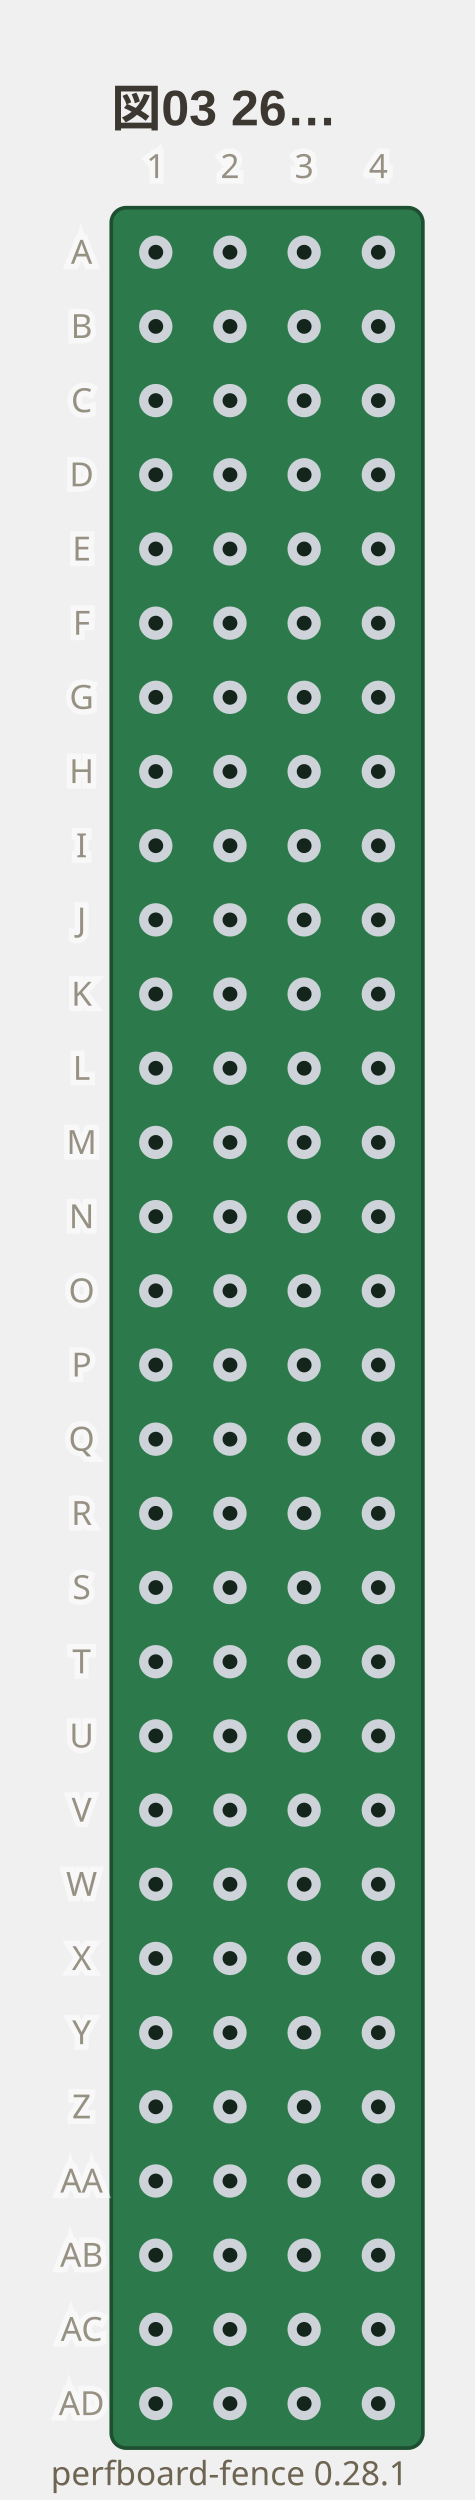
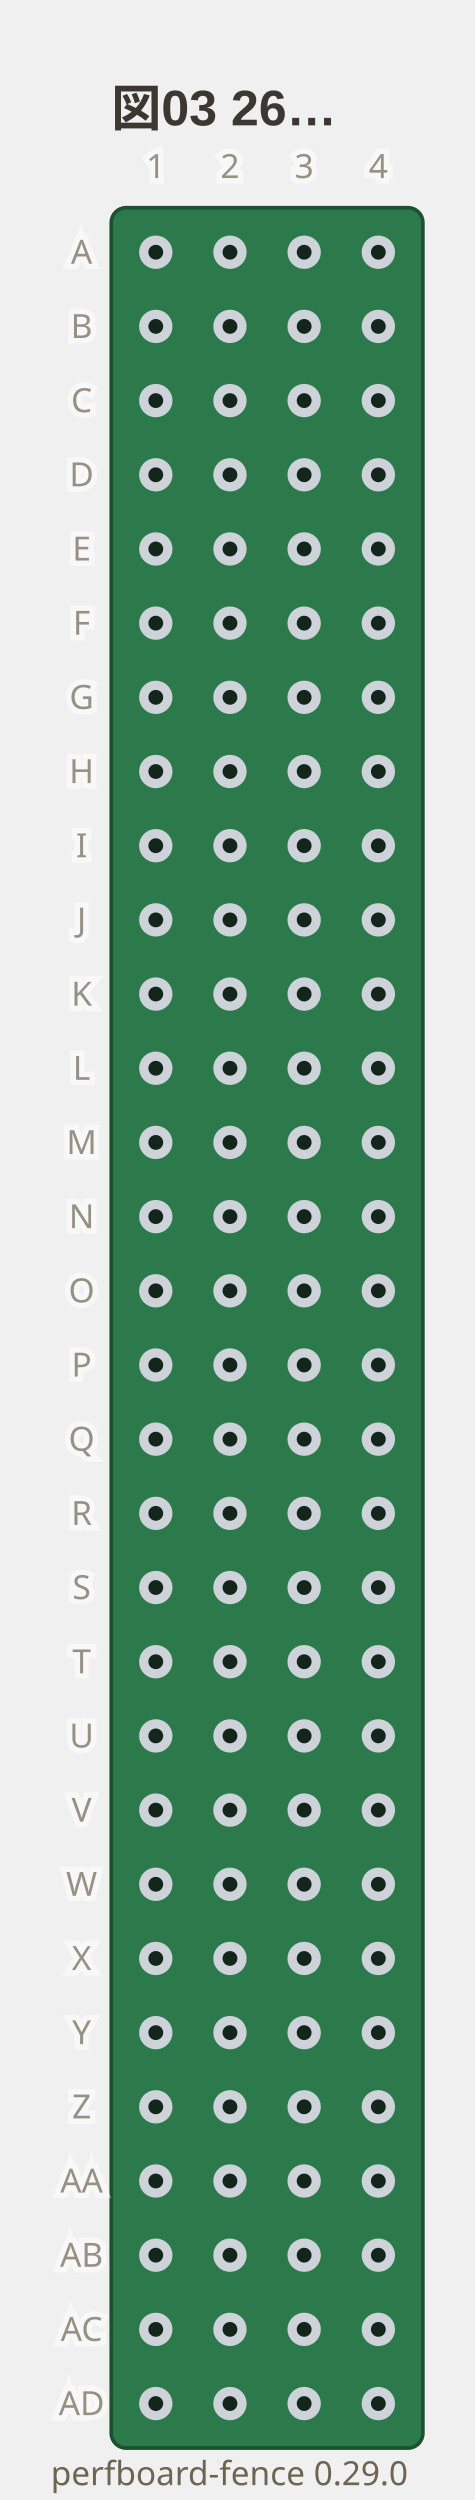
- <svg xmlns="http://www.w3.org/2000/svg" viewBox="0 0 128 674" width="128" height="674" data-perfboard-fence="0.28.1" role="img">
+ <svg xmlns="http://www.w3.org/2000/svg" viewBox="0 0 128 674" width="128" height="674" data-perfboard-fence="0.29.0" role="img">
  <text x="30" y="34" text-anchor="start" font-family="'Segoe UI', 'Helvetica Neue', Arial, 'Noto Sans', 'Hiragino Sans', 'Yu Gothic UI', 'Noto Sans CJK JP', sans-serif" fill="#3c3730" font-size="13.5" font-weight="600">図03 26…</text>
  <rect x="30" y="56" width="84" height="604" rx="4" fill="#2c7a4b" stroke="#1d4f31" stroke-width="1" />
  <circle cx="42" cy="68" r="3.25" fill="#14261c" stroke="#cdd3d9" stroke-width="2.5" />
  <circle cx="62" cy="68" r="3.25" fill="#14261c" stroke="#cdd3d9" stroke-width="2.5" />
  <circle cx="82" cy="68" r="3.25" fill="#14261c" stroke="#cdd3d9" stroke-width="2.5" />
  <circle cx="102" cy="68" r="3.25" fill="#14261c" stroke="#cdd3d9" stroke-width="2.5" />
  <circle cx="42" cy="88" r="3.25" fill="#14261c" stroke="#cdd3d9" stroke-width="2.5" />
  <circle cx="62" cy="88" r="3.25" fill="#14261c" stroke="#cdd3d9" stroke-width="2.5" />
  <circle cx="82" cy="88" r="3.25" fill="#14261c" stroke="#cdd3d9" stroke-width="2.5" />
  <circle cx="102" cy="88" r="3.25" fill="#14261c" stroke="#cdd3d9" stroke-width="2.5" />
  <circle cx="42" cy="108" r="3.25" fill="#14261c" stroke="#cdd3d9" stroke-width="2.5" />
  <circle cx="62" cy="108" r="3.25" fill="#14261c" stroke="#cdd3d9" stroke-width="2.5" />
  <circle cx="82" cy="108" r="3.25" fill="#14261c" stroke="#cdd3d9" stroke-width="2.5" />
  <circle cx="102" cy="108" r="3.25" fill="#14261c" stroke="#cdd3d9" stroke-width="2.5" />
  <circle cx="42" cy="128" r="3.25" fill="#14261c" stroke="#cdd3d9" stroke-width="2.5" />
  <circle cx="62" cy="128" r="3.25" fill="#14261c" stroke="#cdd3d9" stroke-width="2.5" />
  <circle cx="82" cy="128" r="3.25" fill="#14261c" stroke="#cdd3d9" stroke-width="2.5" />
  <circle cx="102" cy="128" r="3.25" fill="#14261c" stroke="#cdd3d9" stroke-width="2.5" />
  <circle cx="42" cy="148" r="3.25" fill="#14261c" stroke="#cdd3d9" stroke-width="2.5" />
  <circle cx="62" cy="148" r="3.25" fill="#14261c" stroke="#cdd3d9" stroke-width="2.5" />
  <circle cx="82" cy="148" r="3.25" fill="#14261c" stroke="#cdd3d9" stroke-width="2.5" />
  <circle cx="102" cy="148" r="3.25" fill="#14261c" stroke="#cdd3d9" stroke-width="2.5" />
  <circle cx="42" cy="168" r="3.25" fill="#14261c" stroke="#cdd3d9" stroke-width="2.5" />
  <circle cx="62" cy="168" r="3.25" fill="#14261c" stroke="#cdd3d9" stroke-width="2.5" />
  <circle cx="82" cy="168" r="3.25" fill="#14261c" stroke="#cdd3d9" stroke-width="2.5" />
  <circle cx="102" cy="168" r="3.25" fill="#14261c" stroke="#cdd3d9" stroke-width="2.5" />
  <circle cx="42" cy="188" r="3.25" fill="#14261c" stroke="#cdd3d9" stroke-width="2.5" />
  <circle cx="62" cy="188" r="3.25" fill="#14261c" stroke="#cdd3d9" stroke-width="2.5" />
  <circle cx="82" cy="188" r="3.25" fill="#14261c" stroke="#cdd3d9" stroke-width="2.5" />
  <circle cx="102" cy="188" r="3.25" fill="#14261c" stroke="#cdd3d9" stroke-width="2.5" />
  <circle cx="42" cy="208" r="3.25" fill="#14261c" stroke="#cdd3d9" stroke-width="2.5" />
  <circle cx="62" cy="208" r="3.25" fill="#14261c" stroke="#cdd3d9" stroke-width="2.5" />
  <circle cx="82" cy="208" r="3.25" fill="#14261c" stroke="#cdd3d9" stroke-width="2.5" />
  <circle cx="102" cy="208" r="3.25" fill="#14261c" stroke="#cdd3d9" stroke-width="2.5" />
  <circle cx="42" cy="228" r="3.25" fill="#14261c" stroke="#cdd3d9" stroke-width="2.5" />
  <circle cx="62" cy="228" r="3.25" fill="#14261c" stroke="#cdd3d9" stroke-width="2.5" />
  <circle cx="82" cy="228" r="3.25" fill="#14261c" stroke="#cdd3d9" stroke-width="2.5" />
  <circle cx="102" cy="228" r="3.25" fill="#14261c" stroke="#cdd3d9" stroke-width="2.5" />
  <circle cx="42" cy="248" r="3.25" fill="#14261c" stroke="#cdd3d9" stroke-width="2.5" />
  <circle cx="62" cy="248" r="3.25" fill="#14261c" stroke="#cdd3d9" stroke-width="2.5" />
  <circle cx="82" cy="248" r="3.25" fill="#14261c" stroke="#cdd3d9" stroke-width="2.5" />
  <circle cx="102" cy="248" r="3.25" fill="#14261c" stroke="#cdd3d9" stroke-width="2.5" />
  <circle cx="42" cy="268" r="3.25" fill="#14261c" stroke="#cdd3d9" stroke-width="2.5" />
  <circle cx="62" cy="268" r="3.25" fill="#14261c" stroke="#cdd3d9" stroke-width="2.5" />
  <circle cx="82" cy="268" r="3.25" fill="#14261c" stroke="#cdd3d9" stroke-width="2.5" />
  <circle cx="102" cy="268" r="3.25" fill="#14261c" stroke="#cdd3d9" stroke-width="2.5" />
  <circle cx="42" cy="288" r="3.25" fill="#14261c" stroke="#cdd3d9" stroke-width="2.5" />
  <circle cx="62" cy="288" r="3.25" fill="#14261c" stroke="#cdd3d9" stroke-width="2.5" />
  <circle cx="82" cy="288" r="3.25" fill="#14261c" stroke="#cdd3d9" stroke-width="2.5" />
  <circle cx="102" cy="288" r="3.25" fill="#14261c" stroke="#cdd3d9" stroke-width="2.5" />
  <circle cx="42" cy="308" r="3.25" fill="#14261c" stroke="#cdd3d9" stroke-width="2.5" />
  <circle cx="62" cy="308" r="3.25" fill="#14261c" stroke="#cdd3d9" stroke-width="2.5" />
  <circle cx="82" cy="308" r="3.25" fill="#14261c" stroke="#cdd3d9" stroke-width="2.5" />
  <circle cx="102" cy="308" r="3.25" fill="#14261c" stroke="#cdd3d9" stroke-width="2.5" />
  <circle cx="42" cy="328" r="3.25" fill="#14261c" stroke="#cdd3d9" stroke-width="2.5" />
  <circle cx="62" cy="328" r="3.25" fill="#14261c" stroke="#cdd3d9" stroke-width="2.5" />
  <circle cx="82" cy="328" r="3.25" fill="#14261c" stroke="#cdd3d9" stroke-width="2.5" />
  <circle cx="102" cy="328" r="3.25" fill="#14261c" stroke="#cdd3d9" stroke-width="2.5" />
  <circle cx="42" cy="348" r="3.25" fill="#14261c" stroke="#cdd3d9" stroke-width="2.5" />
  <circle cx="62" cy="348" r="3.25" fill="#14261c" stroke="#cdd3d9" stroke-width="2.5" />
  <circle cx="82" cy="348" r="3.25" fill="#14261c" stroke="#cdd3d9" stroke-width="2.5" />
  <circle cx="102" cy="348" r="3.25" fill="#14261c" stroke="#cdd3d9" stroke-width="2.5" />
  <circle cx="42" cy="368" r="3.25" fill="#14261c" stroke="#cdd3d9" stroke-width="2.5" />
  <circle cx="62" cy="368" r="3.25" fill="#14261c" stroke="#cdd3d9" stroke-width="2.5" />
  <circle cx="82" cy="368" r="3.25" fill="#14261c" stroke="#cdd3d9" stroke-width="2.5" />
  <circle cx="102" cy="368" r="3.25" fill="#14261c" stroke="#cdd3d9" stroke-width="2.5" />
  <circle cx="42" cy="388" r="3.25" fill="#14261c" stroke="#cdd3d9" stroke-width="2.5" />
  <circle cx="62" cy="388" r="3.25" fill="#14261c" stroke="#cdd3d9" stroke-width="2.5" />
  <circle cx="82" cy="388" r="3.25" fill="#14261c" stroke="#cdd3d9" stroke-width="2.5" />
  <circle cx="102" cy="388" r="3.25" fill="#14261c" stroke="#cdd3d9" stroke-width="2.5" />
  <circle cx="42" cy="408" r="3.25" fill="#14261c" stroke="#cdd3d9" stroke-width="2.5" />
  <circle cx="62" cy="408" r="3.25" fill="#14261c" stroke="#cdd3d9" stroke-width="2.5" />
  <circle cx="82" cy="408" r="3.25" fill="#14261c" stroke="#cdd3d9" stroke-width="2.5" />
  <circle cx="102" cy="408" r="3.25" fill="#14261c" stroke="#cdd3d9" stroke-width="2.5" />
  <circle cx="42" cy="428" r="3.25" fill="#14261c" stroke="#cdd3d9" stroke-width="2.5" />
  <circle cx="62" cy="428" r="3.25" fill="#14261c" stroke="#cdd3d9" stroke-width="2.5" />
  <circle cx="82" cy="428" r="3.25" fill="#14261c" stroke="#cdd3d9" stroke-width="2.5" />
  <circle cx="102" cy="428" r="3.25" fill="#14261c" stroke="#cdd3d9" stroke-width="2.5" />
  <circle cx="42" cy="448" r="3.25" fill="#14261c" stroke="#cdd3d9" stroke-width="2.5" />
  <circle cx="62" cy="448" r="3.25" fill="#14261c" stroke="#cdd3d9" stroke-width="2.5" />
  <circle cx="82" cy="448" r="3.25" fill="#14261c" stroke="#cdd3d9" stroke-width="2.5" />
  <circle cx="102" cy="448" r="3.25" fill="#14261c" stroke="#cdd3d9" stroke-width="2.5" />
  <circle cx="42" cy="468" r="3.25" fill="#14261c" stroke="#cdd3d9" stroke-width="2.5" />
  <circle cx="62" cy="468" r="3.25" fill="#14261c" stroke="#cdd3d9" stroke-width="2.5" />
  <circle cx="82" cy="468" r="3.25" fill="#14261c" stroke="#cdd3d9" stroke-width="2.5" />
  <circle cx="102" cy="468" r="3.25" fill="#14261c" stroke="#cdd3d9" stroke-width="2.5" />
  <circle cx="42" cy="488" r="3.25" fill="#14261c" stroke="#cdd3d9" stroke-width="2.5" />
  <circle cx="62" cy="488" r="3.25" fill="#14261c" stroke="#cdd3d9" stroke-width="2.5" />
  <circle cx="82" cy="488" r="3.25" fill="#14261c" stroke="#cdd3d9" stroke-width="2.5" />
  <circle cx="102" cy="488" r="3.25" fill="#14261c" stroke="#cdd3d9" stroke-width="2.5" />
  <circle cx="42" cy="508" r="3.25" fill="#14261c" stroke="#cdd3d9" stroke-width="2.5" />
  <circle cx="62" cy="508" r="3.25" fill="#14261c" stroke="#cdd3d9" stroke-width="2.5" />
  <circle cx="82" cy="508" r="3.25" fill="#14261c" stroke="#cdd3d9" stroke-width="2.5" />
  <circle cx="102" cy="508" r="3.25" fill="#14261c" stroke="#cdd3d9" stroke-width="2.5" />
  <circle cx="42" cy="528" r="3.25" fill="#14261c" stroke="#cdd3d9" stroke-width="2.5" />
  <circle cx="62" cy="528" r="3.25" fill="#14261c" stroke="#cdd3d9" stroke-width="2.5" />
  <circle cx="82" cy="528" r="3.25" fill="#14261c" stroke="#cdd3d9" stroke-width="2.5" />
  <circle cx="102" cy="528" r="3.25" fill="#14261c" stroke="#cdd3d9" stroke-width="2.5" />
  <circle cx="42" cy="548" r="3.25" fill="#14261c" stroke="#cdd3d9" stroke-width="2.5" />
  <circle cx="62" cy="548" r="3.25" fill="#14261c" stroke="#cdd3d9" stroke-width="2.5" />
  <circle cx="82" cy="548" r="3.25" fill="#14261c" stroke="#cdd3d9" stroke-width="2.5" />
  <circle cx="102" cy="548" r="3.25" fill="#14261c" stroke="#cdd3d9" stroke-width="2.5" />
  <circle cx="42" cy="568" r="3.25" fill="#14261c" stroke="#cdd3d9" stroke-width="2.5" />
  <circle cx="62" cy="568" r="3.25" fill="#14261c" stroke="#cdd3d9" stroke-width="2.5" />
  <circle cx="82" cy="568" r="3.25" fill="#14261c" stroke="#cdd3d9" stroke-width="2.5" />
  <circle cx="102" cy="568" r="3.25" fill="#14261c" stroke="#cdd3d9" stroke-width="2.5" />
  <circle cx="42" cy="588" r="3.25" fill="#14261c" stroke="#cdd3d9" stroke-width="2.5" />
  <circle cx="62" cy="588" r="3.25" fill="#14261c" stroke="#cdd3d9" stroke-width="2.5" />
  <circle cx="82" cy="588" r="3.25" fill="#14261c" stroke="#cdd3d9" stroke-width="2.5" />
  <circle cx="102" cy="588" r="3.25" fill="#14261c" stroke="#cdd3d9" stroke-width="2.5" />
  <circle cx="42" cy="608" r="3.25" fill="#14261c" stroke="#cdd3d9" stroke-width="2.5" />
  <circle cx="62" cy="608" r="3.25" fill="#14261c" stroke="#cdd3d9" stroke-width="2.5" />
  <circle cx="82" cy="608" r="3.25" fill="#14261c" stroke="#cdd3d9" stroke-width="2.5" />
  <circle cx="102" cy="608" r="3.25" fill="#14261c" stroke="#cdd3d9" stroke-width="2.5" />
  <circle cx="42" cy="628" r="3.25" fill="#14261c" stroke="#cdd3d9" stroke-width="2.5" />
  <circle cx="62" cy="628" r="3.25" fill="#14261c" stroke="#cdd3d9" stroke-width="2.5" />
  <circle cx="82" cy="628" r="3.25" fill="#14261c" stroke="#cdd3d9" stroke-width="2.5" />
  <circle cx="102" cy="628" r="3.25" fill="#14261c" stroke="#cdd3d9" stroke-width="2.5" />
  <circle cx="42" cy="648" r="3.25" fill="#14261c" stroke="#cdd3d9" stroke-width="2.5" />
  <circle cx="62" cy="648" r="3.25" fill="#14261c" stroke="#cdd3d9" stroke-width="2.5" />
  <circle cx="82" cy="648" r="3.25" fill="#14261c" stroke="#cdd3d9" stroke-width="2.5" />
  <circle cx="102" cy="648" r="3.25" fill="#14261c" stroke="#cdd3d9" stroke-width="2.5" />
  <text x="22" y="68" text-anchor="middle" font-family="ui-sans-serif, system-ui, sans-serif" stroke="#ffffff" stroke-width="3" fill="#ffffff" font-size="9" dominant-baseline="middle" opacity="0.5" aria-hidden="true">A</text>
  <text x="22" y="68" text-anchor="middle" font-family="ui-sans-serif, system-ui, sans-serif" fill="#6d6552" font-size="9" dominant-baseline="middle" opacity="0.7">A</text>
  <text x="22" y="88" text-anchor="middle" font-family="ui-sans-serif, system-ui, sans-serif" stroke="#ffffff" stroke-width="3" fill="#ffffff" font-size="9" dominant-baseline="middle" opacity="0.5" aria-hidden="true">B</text>
  <text x="22" y="88" text-anchor="middle" font-family="ui-sans-serif, system-ui, sans-serif" fill="#6d6552" font-size="9" dominant-baseline="middle" opacity="0.7">B</text>
  <text x="22" y="108" text-anchor="middle" font-family="ui-sans-serif, system-ui, sans-serif" stroke="#ffffff" stroke-width="3" fill="#ffffff" font-size="9" dominant-baseline="middle" opacity="0.5" aria-hidden="true">C</text>
  <text x="22" y="108" text-anchor="middle" font-family="ui-sans-serif, system-ui, sans-serif" fill="#6d6552" font-size="9" dominant-baseline="middle" opacity="0.7">C</text>
  <text x="22" y="128" text-anchor="middle" font-family="ui-sans-serif, system-ui, sans-serif" stroke="#ffffff" stroke-width="3" fill="#ffffff" font-size="9" dominant-baseline="middle" opacity="0.5" aria-hidden="true">D</text>
  <text x="22" y="128" text-anchor="middle" font-family="ui-sans-serif, system-ui, sans-serif" fill="#6d6552" font-size="9" dominant-baseline="middle" opacity="0.7">D</text>
  <text x="22" y="148" text-anchor="middle" font-family="ui-sans-serif, system-ui, sans-serif" stroke="#ffffff" stroke-width="3" fill="#ffffff" font-size="9" dominant-baseline="middle" opacity="0.5" aria-hidden="true">E</text>
  <text x="22" y="148" text-anchor="middle" font-family="ui-sans-serif, system-ui, sans-serif" fill="#6d6552" font-size="9" dominant-baseline="middle" opacity="0.7">E</text>
  <text x="22" y="168" text-anchor="middle" font-family="ui-sans-serif, system-ui, sans-serif" stroke="#ffffff" stroke-width="3" fill="#ffffff" font-size="9" dominant-baseline="middle" opacity="0.5" aria-hidden="true">F</text>
  <text x="22" y="168" text-anchor="middle" font-family="ui-sans-serif, system-ui, sans-serif" fill="#6d6552" font-size="9" dominant-baseline="middle" opacity="0.7">F</text>
  <text x="22" y="188" text-anchor="middle" font-family="ui-sans-serif, system-ui, sans-serif" stroke="#ffffff" stroke-width="3" fill="#ffffff" font-size="9" dominant-baseline="middle" opacity="0.5" aria-hidden="true">G</text>
  <text x="22" y="188" text-anchor="middle" font-family="ui-sans-serif, system-ui, sans-serif" fill="#6d6552" font-size="9" dominant-baseline="middle" opacity="0.7">G</text>
  <text x="22" y="208" text-anchor="middle" font-family="ui-sans-serif, system-ui, sans-serif" stroke="#ffffff" stroke-width="3" fill="#ffffff" font-size="9" dominant-baseline="middle" opacity="0.5" aria-hidden="true">H</text>
  <text x="22" y="208" text-anchor="middle" font-family="ui-sans-serif, system-ui, sans-serif" fill="#6d6552" font-size="9" dominant-baseline="middle" opacity="0.7">H</text>
  <text x="22" y="228" text-anchor="middle" font-family="ui-sans-serif, system-ui, sans-serif" stroke="#ffffff" stroke-width="3" fill="#ffffff" font-size="9" dominant-baseline="middle" opacity="0.5" aria-hidden="true">I</text>
  <text x="22" y="228" text-anchor="middle" font-family="ui-sans-serif, system-ui, sans-serif" fill="#6d6552" font-size="9" dominant-baseline="middle" opacity="0.7">I</text>
  <text x="22" y="248" text-anchor="middle" font-family="ui-sans-serif, system-ui, sans-serif" stroke="#ffffff" stroke-width="3" fill="#ffffff" font-size="9" dominant-baseline="middle" opacity="0.5" aria-hidden="true">J</text>
  <text x="22" y="248" text-anchor="middle" font-family="ui-sans-serif, system-ui, sans-serif" fill="#6d6552" font-size="9" dominant-baseline="middle" opacity="0.7">J</text>
  <text x="22" y="268" text-anchor="middle" font-family="ui-sans-serif, system-ui, sans-serif" stroke="#ffffff" stroke-width="3" fill="#ffffff" font-size="9" dominant-baseline="middle" opacity="0.5" aria-hidden="true">K</text>
  <text x="22" y="268" text-anchor="middle" font-family="ui-sans-serif, system-ui, sans-serif" fill="#6d6552" font-size="9" dominant-baseline="middle" opacity="0.7">K</text>
  <text x="22" y="288" text-anchor="middle" font-family="ui-sans-serif, system-ui, sans-serif" stroke="#ffffff" stroke-width="3" fill="#ffffff" font-size="9" dominant-baseline="middle" opacity="0.5" aria-hidden="true">L</text>
  <text x="22" y="288" text-anchor="middle" font-family="ui-sans-serif, system-ui, sans-serif" fill="#6d6552" font-size="9" dominant-baseline="middle" opacity="0.7">L</text>
  <text x="22" y="308" text-anchor="middle" font-family="ui-sans-serif, system-ui, sans-serif" stroke="#ffffff" stroke-width="3" fill="#ffffff" font-size="9" dominant-baseline="middle" opacity="0.5" aria-hidden="true">M</text>
  <text x="22" y="308" text-anchor="middle" font-family="ui-sans-serif, system-ui, sans-serif" fill="#6d6552" font-size="9" dominant-baseline="middle" opacity="0.7">M</text>
  <text x="22" y="328" text-anchor="middle" font-family="ui-sans-serif, system-ui, sans-serif" stroke="#ffffff" stroke-width="3" fill="#ffffff" font-size="9" dominant-baseline="middle" opacity="0.5" aria-hidden="true">N</text>
  <text x="22" y="328" text-anchor="middle" font-family="ui-sans-serif, system-ui, sans-serif" fill="#6d6552" font-size="9" dominant-baseline="middle" opacity="0.7">N</text>
  <text x="22" y="348" text-anchor="middle" font-family="ui-sans-serif, system-ui, sans-serif" stroke="#ffffff" stroke-width="3" fill="#ffffff" font-size="9" dominant-baseline="middle" opacity="0.5" aria-hidden="true">O</text>
  <text x="22" y="348" text-anchor="middle" font-family="ui-sans-serif, system-ui, sans-serif" fill="#6d6552" font-size="9" dominant-baseline="middle" opacity="0.7">O</text>
  <text x="22" y="368" text-anchor="middle" font-family="ui-sans-serif, system-ui, sans-serif" stroke="#ffffff" stroke-width="3" fill="#ffffff" font-size="9" dominant-baseline="middle" opacity="0.5" aria-hidden="true">P</text>
  <text x="22" y="368" text-anchor="middle" font-family="ui-sans-serif, system-ui, sans-serif" fill="#6d6552" font-size="9" dominant-baseline="middle" opacity="0.7">P</text>
  <text x="22" y="388" text-anchor="middle" font-family="ui-sans-serif, system-ui, sans-serif" stroke="#ffffff" stroke-width="3" fill="#ffffff" font-size="9" dominant-baseline="middle" opacity="0.5" aria-hidden="true">Q</text>
  <text x="22" y="388" text-anchor="middle" font-family="ui-sans-serif, system-ui, sans-serif" fill="#6d6552" font-size="9" dominant-baseline="middle" opacity="0.7">Q</text>
  <text x="22" y="408" text-anchor="middle" font-family="ui-sans-serif, system-ui, sans-serif" stroke="#ffffff" stroke-width="3" fill="#ffffff" font-size="9" dominant-baseline="middle" opacity="0.5" aria-hidden="true">R</text>
  <text x="22" y="408" text-anchor="middle" font-family="ui-sans-serif, system-ui, sans-serif" fill="#6d6552" font-size="9" dominant-baseline="middle" opacity="0.7">R</text>
  <text x="22" y="428" text-anchor="middle" font-family="ui-sans-serif, system-ui, sans-serif" stroke="#ffffff" stroke-width="3" fill="#ffffff" font-size="9" dominant-baseline="middle" opacity="0.5" aria-hidden="true">S</text>
  <text x="22" y="428" text-anchor="middle" font-family="ui-sans-serif, system-ui, sans-serif" fill="#6d6552" font-size="9" dominant-baseline="middle" opacity="0.7">S</text>
  <text x="22" y="448" text-anchor="middle" font-family="ui-sans-serif, system-ui, sans-serif" stroke="#ffffff" stroke-width="3" fill="#ffffff" font-size="9" dominant-baseline="middle" opacity="0.5" aria-hidden="true">T</text>
  <text x="22" y="448" text-anchor="middle" font-family="ui-sans-serif, system-ui, sans-serif" fill="#6d6552" font-size="9" dominant-baseline="middle" opacity="0.7">T</text>
  <text x="22" y="468" text-anchor="middle" font-family="ui-sans-serif, system-ui, sans-serif" stroke="#ffffff" stroke-width="3" fill="#ffffff" font-size="9" dominant-baseline="middle" opacity="0.5" aria-hidden="true">U</text>
  <text x="22" y="468" text-anchor="middle" font-family="ui-sans-serif, system-ui, sans-serif" fill="#6d6552" font-size="9" dominant-baseline="middle" opacity="0.7">U</text>
  <text x="22" y="488" text-anchor="middle" font-family="ui-sans-serif, system-ui, sans-serif" stroke="#ffffff" stroke-width="3" fill="#ffffff" font-size="9" dominant-baseline="middle" opacity="0.5" aria-hidden="true">V</text>
  <text x="22" y="488" text-anchor="middle" font-family="ui-sans-serif, system-ui, sans-serif" fill="#6d6552" font-size="9" dominant-baseline="middle" opacity="0.7">V</text>
  <text x="22" y="508" text-anchor="middle" font-family="ui-sans-serif, system-ui, sans-serif" stroke="#ffffff" stroke-width="3" fill="#ffffff" font-size="9" dominant-baseline="middle" opacity="0.5" aria-hidden="true">W</text>
  <text x="22" y="508" text-anchor="middle" font-family="ui-sans-serif, system-ui, sans-serif" fill="#6d6552" font-size="9" dominant-baseline="middle" opacity="0.7">W</text>
  <text x="22" y="528" text-anchor="middle" font-family="ui-sans-serif, system-ui, sans-serif" stroke="#ffffff" stroke-width="3" fill="#ffffff" font-size="9" dominant-baseline="middle" opacity="0.5" aria-hidden="true">X</text>
  <text x="22" y="528" text-anchor="middle" font-family="ui-sans-serif, system-ui, sans-serif" fill="#6d6552" font-size="9" dominant-baseline="middle" opacity="0.7">X</text>
  <text x="22" y="548" text-anchor="middle" font-family="ui-sans-serif, system-ui, sans-serif" stroke="#ffffff" stroke-width="3" fill="#ffffff" font-size="9" dominant-baseline="middle" opacity="0.5" aria-hidden="true">Y</text>
  <text x="22" y="548" text-anchor="middle" font-family="ui-sans-serif, system-ui, sans-serif" fill="#6d6552" font-size="9" dominant-baseline="middle" opacity="0.7">Y</text>
  <text x="22" y="568" text-anchor="middle" font-family="ui-sans-serif, system-ui, sans-serif" stroke="#ffffff" stroke-width="3" fill="#ffffff" font-size="9" dominant-baseline="middle" opacity="0.5" aria-hidden="true">Z</text>
  <text x="22" y="568" text-anchor="middle" font-family="ui-sans-serif, system-ui, sans-serif" fill="#6d6552" font-size="9" dominant-baseline="middle" opacity="0.7">Z</text>
  <text x="22" y="588" text-anchor="middle" font-family="ui-sans-serif, system-ui, sans-serif" stroke="#ffffff" stroke-width="3" fill="#ffffff" font-size="9" dominant-baseline="middle" opacity="0.5" aria-hidden="true">AA</text>
  <text x="22" y="588" text-anchor="middle" font-family="ui-sans-serif, system-ui, sans-serif" fill="#6d6552" font-size="9" dominant-baseline="middle" opacity="0.7">AA</text>
  <text x="22" y="608" text-anchor="middle" font-family="ui-sans-serif, system-ui, sans-serif" stroke="#ffffff" stroke-width="3" fill="#ffffff" font-size="9" dominant-baseline="middle" opacity="0.5" aria-hidden="true">AB</text>
  <text x="22" y="608" text-anchor="middle" font-family="ui-sans-serif, system-ui, sans-serif" fill="#6d6552" font-size="9" dominant-baseline="middle" opacity="0.7">AB</text>
  <text x="22" y="628" text-anchor="middle" font-family="ui-sans-serif, system-ui, sans-serif" stroke="#ffffff" stroke-width="3" fill="#ffffff" font-size="9" dominant-baseline="middle" opacity="0.5" aria-hidden="true">AC</text>
  <text x="22" y="628" text-anchor="middle" font-family="ui-sans-serif, system-ui, sans-serif" fill="#6d6552" font-size="9" dominant-baseline="middle" opacity="0.7">AC</text>
  <text x="22" y="648" text-anchor="middle" font-family="ui-sans-serif, system-ui, sans-serif" stroke="#ffffff" stroke-width="3" fill="#ffffff" font-size="9" dominant-baseline="middle" opacity="0.5" aria-hidden="true">AD</text>
  <text x="22" y="648" text-anchor="middle" font-family="ui-sans-serif, system-ui, sans-serif" fill="#6d6552" font-size="9" dominant-baseline="middle" opacity="0.7">AD</text>
  <text x="42" y="48" text-anchor="middle" font-family="ui-sans-serif, system-ui, sans-serif" stroke="#ffffff" stroke-width="3" fill="#ffffff" font-size="9" opacity="0.5" aria-hidden="true">1</text>
  <text x="42" y="48" text-anchor="middle" font-family="ui-sans-serif, system-ui, sans-serif" fill="#6d6552" font-size="9" opacity="0.7">1</text>
  <text x="62" y="48" text-anchor="middle" font-family="ui-sans-serif, system-ui, sans-serif" stroke="#ffffff" stroke-width="3" fill="#ffffff" font-size="9" opacity="0.5" aria-hidden="true">2</text>
  <text x="62" y="48" text-anchor="middle" font-family="ui-sans-serif, system-ui, sans-serif" fill="#6d6552" font-size="9" opacity="0.7">2</text>
  <text x="82" y="48" text-anchor="middle" font-family="ui-sans-serif, system-ui, sans-serif" stroke="#ffffff" stroke-width="3" fill="#ffffff" font-size="9" opacity="0.5" aria-hidden="true">3</text>
  <text x="82" y="48" text-anchor="middle" font-family="ui-sans-serif, system-ui, sans-serif" fill="#6d6552" font-size="9" opacity="0.7">3</text>
  <text x="102" y="48" text-anchor="middle" font-family="ui-sans-serif, system-ui, sans-serif" stroke="#ffffff" stroke-width="3" fill="#ffffff" font-size="9" opacity="0.5" aria-hidden="true">4</text>
  <text x="102" y="48" text-anchor="middle" font-family="ui-sans-serif, system-ui, sans-serif" fill="#6d6552" font-size="9" opacity="0.7">4</text>
-   <text x="110" y="670" text-anchor="end" font-family="ui-sans-serif, system-ui, sans-serif" fill="#6d6552" font-size="9">perfboard-fence 0.28.1</text>
+   <text x="110" y="670" text-anchor="end" font-family="ui-sans-serif, system-ui, sans-serif" fill="#6d6552" font-size="9">perfboard-fence 0.29.0</text>
</svg>
